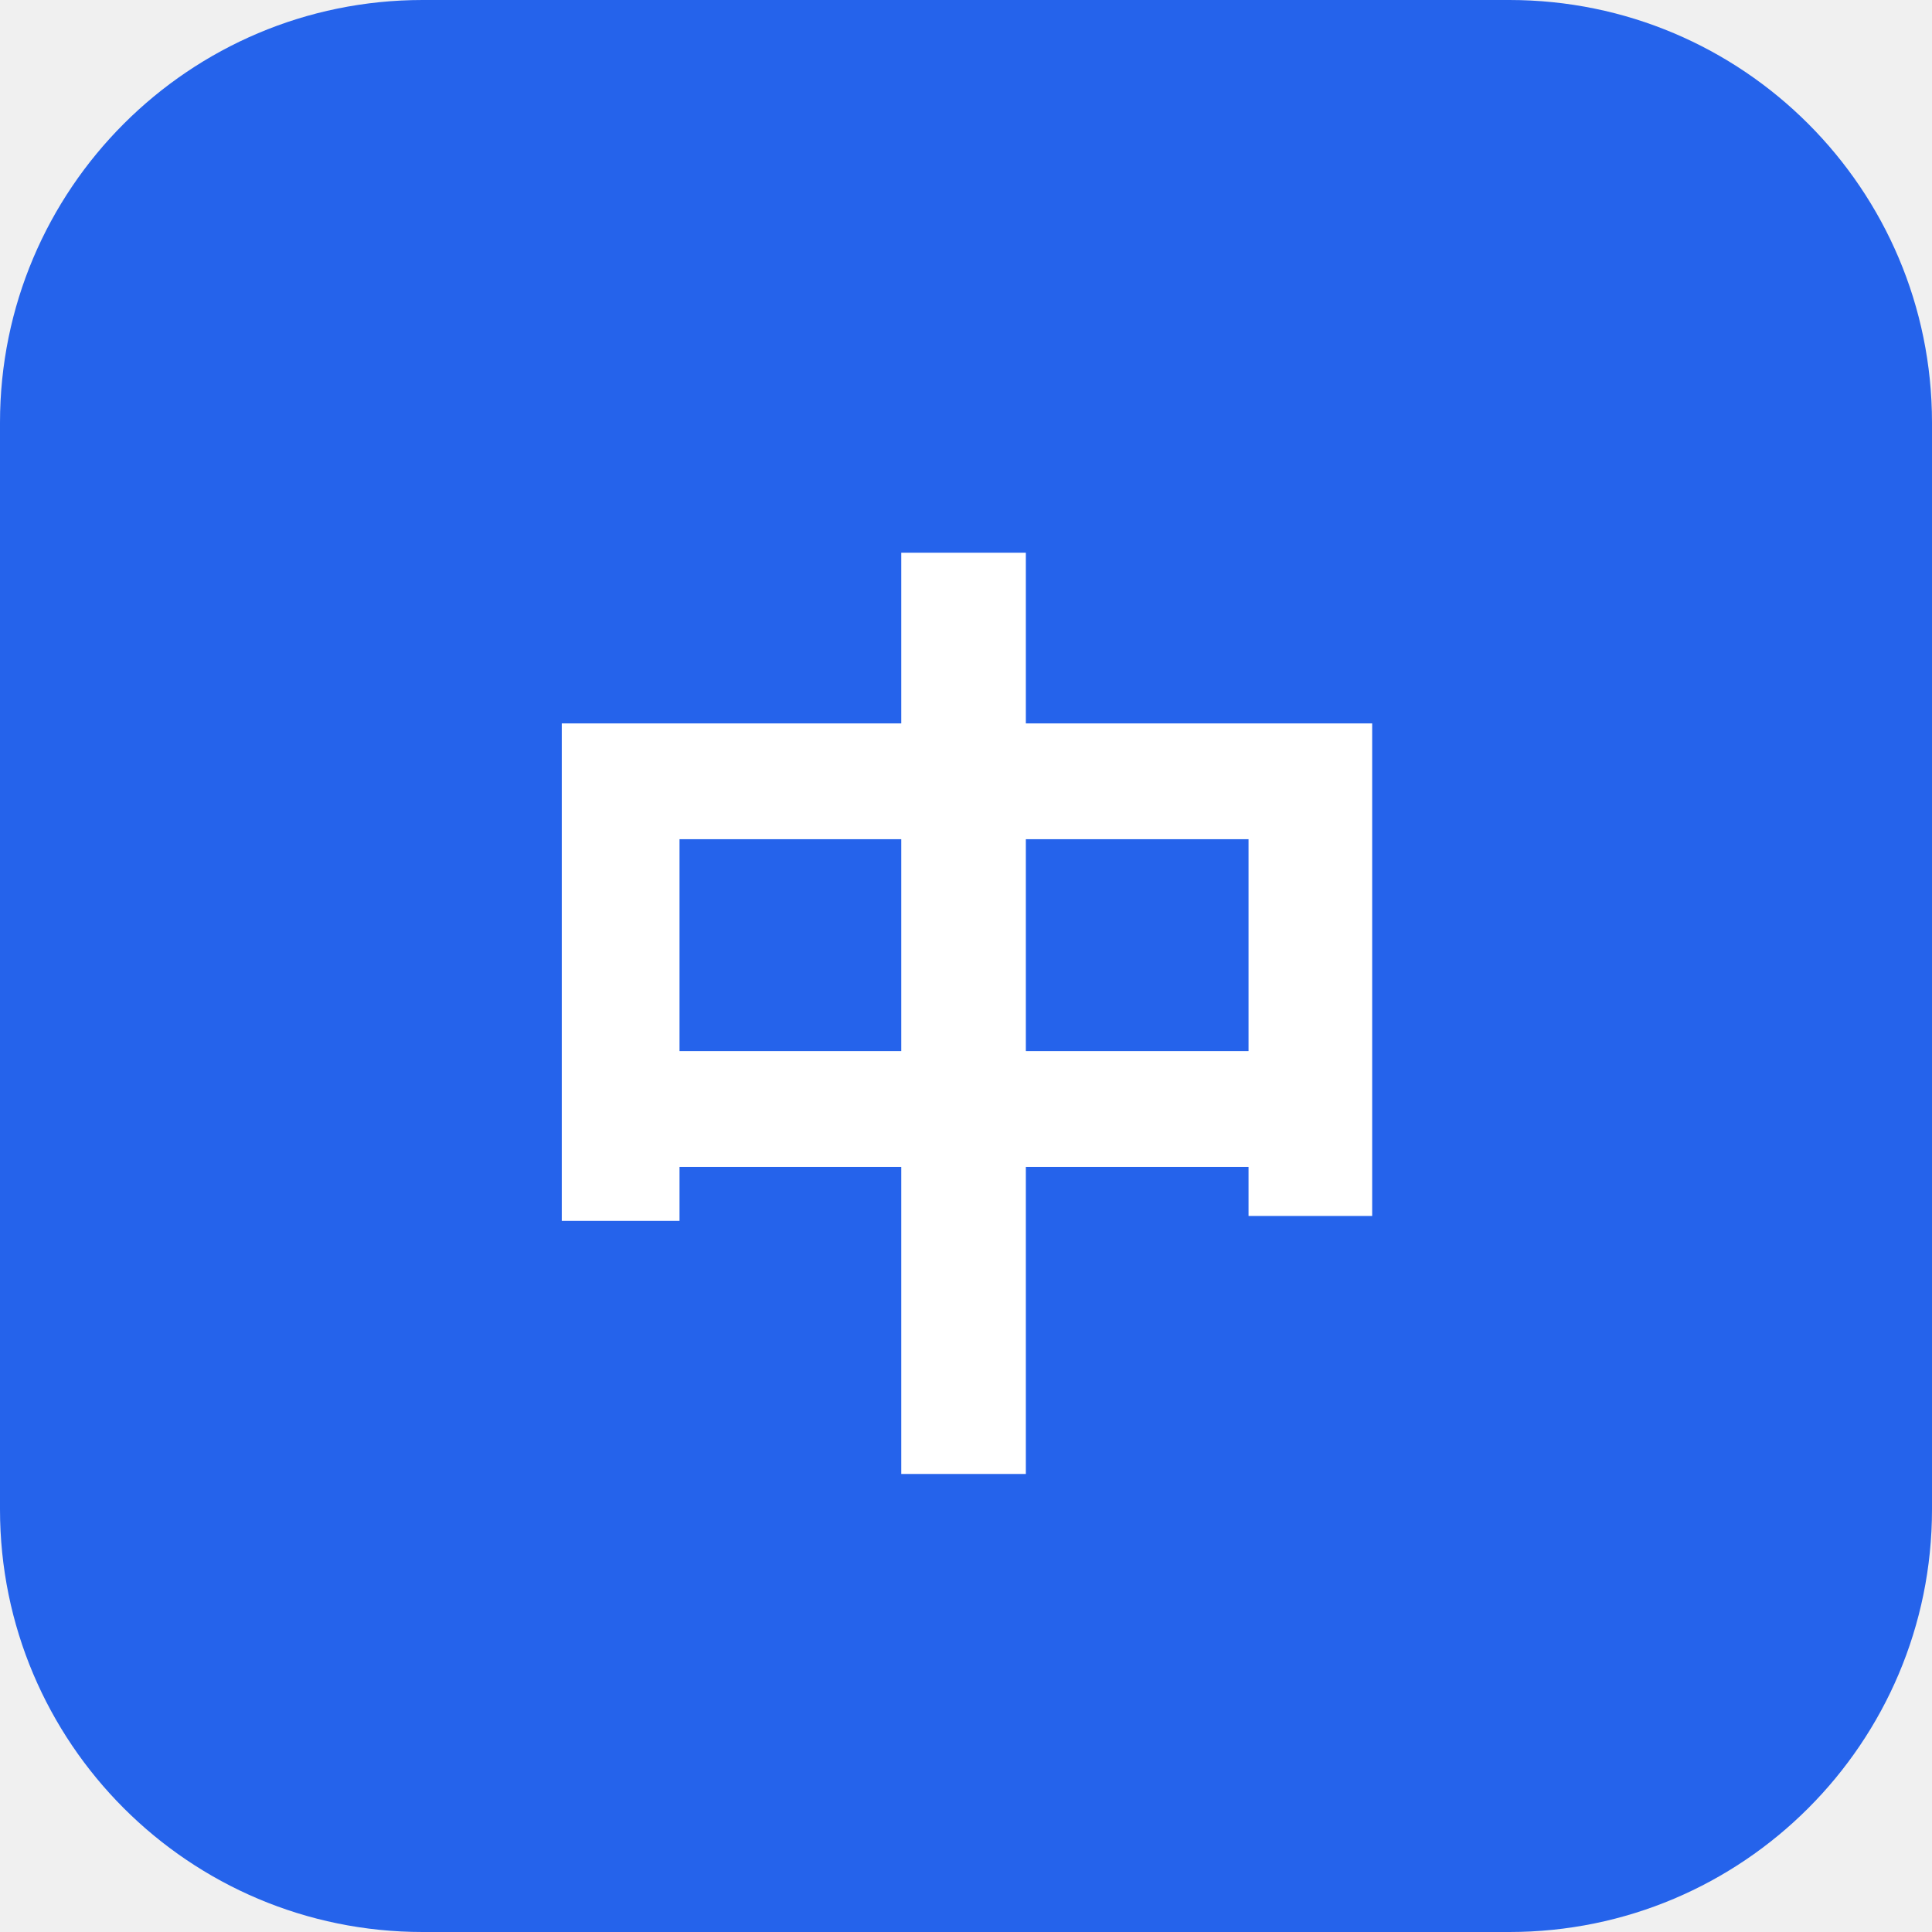
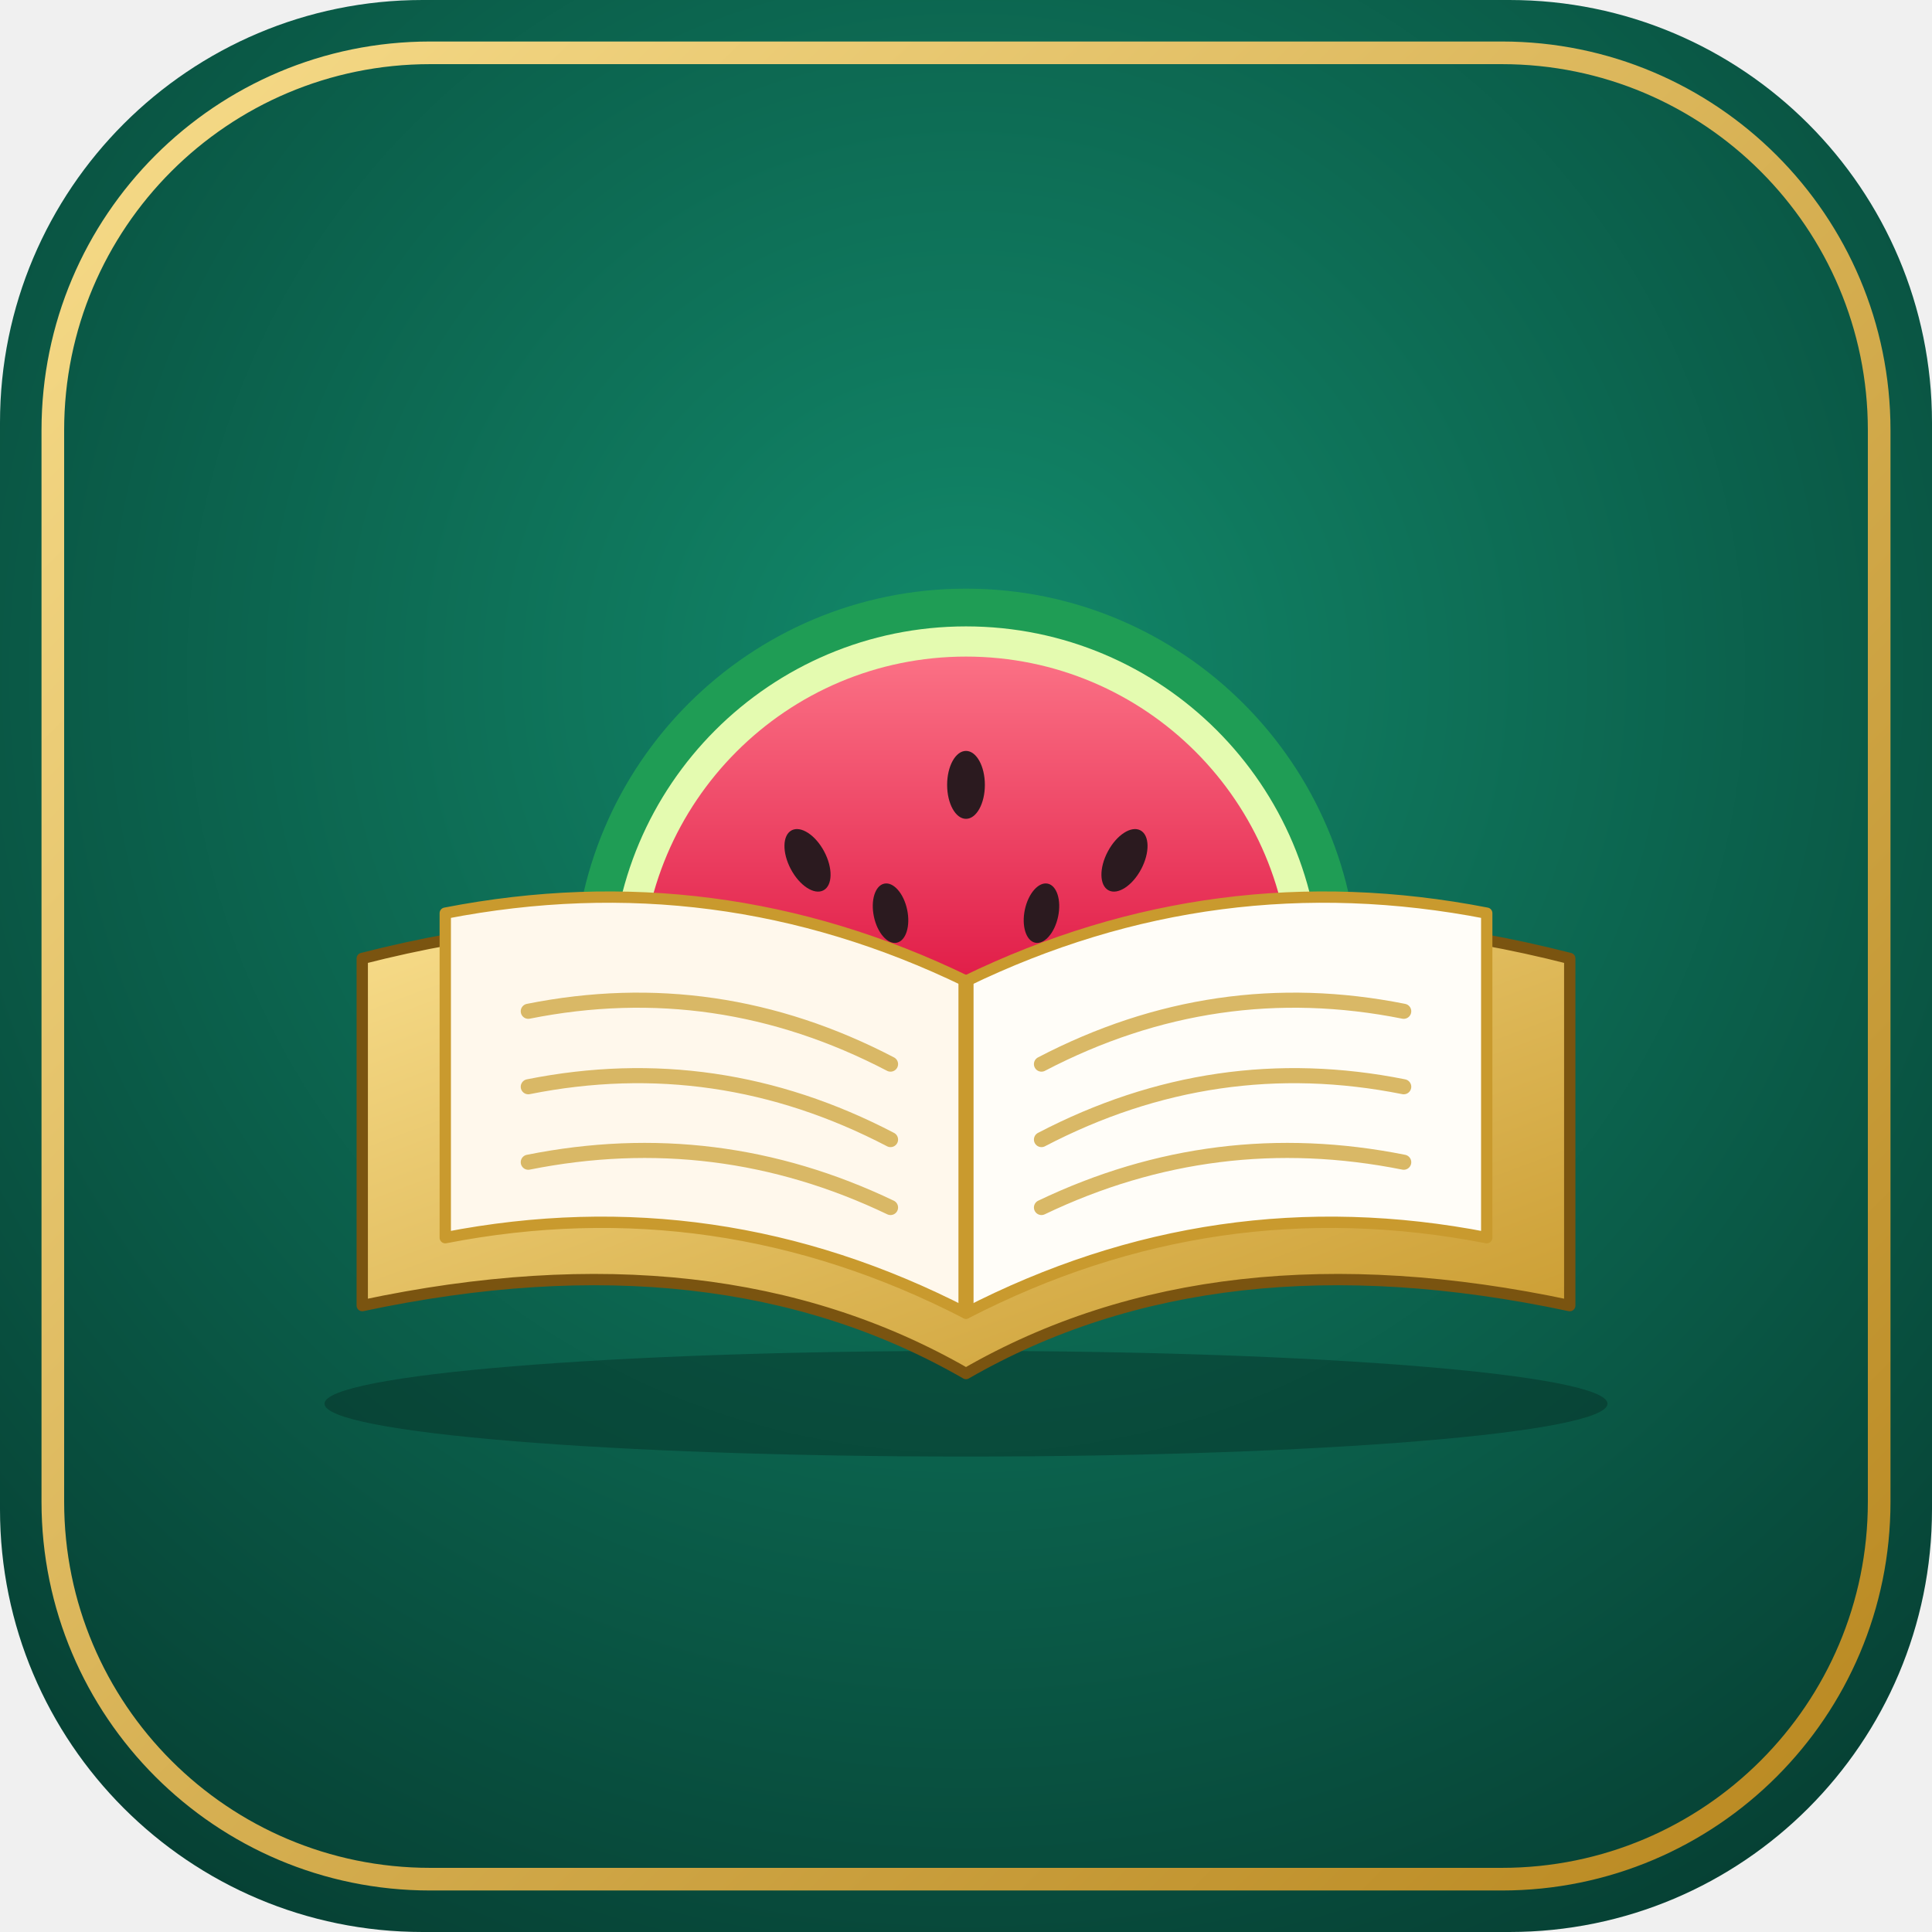
<svg xmlns="http://www.w3.org/2000/svg" viewBox="0 0 512 512" width="512" height="512">
-   <rect width="512" height="512" rx="112" fill="#2563eb" />
-   <text x="50%" y="54%" dominant-baseline="middle" text-anchor="middle" fill="#ffffff" font-family="sans-serif" font-size="260" font-weight="bold">中</text>
+   <defs>
+     <radialGradient id="bg" cx="50%" cy="35%" r="80%">
+       <stop offset="0" stop-color="#12896a" />
+       <stop offset="1" stop-color="#053a2f" />
+     </radialGradient>
+     <linearGradient id="gold" x1="0" y1="0" x2="1" y2="1">
+       <stop offset="0" stop-color="#f7dc8a" />
+       <stop offset="1" stop-color="#c99a2e" />
+     </linearGradient>
+     <linearGradient id="flesh" x1="0" y1="0" x2="0" y2="1">
+       <stop offset="0" stop-color="#fb7185" />
+       <stop offset="1" stop-color="#e11d48" />
+     </linearGradient>
+     <linearGradient id="ring" x1="0" y1="0" x2="1" y2="1">
+       <stop offset="0" stop-color="#f7dc8a" />
+       <stop offset="1" stop-color="#b8871f" />
+     </linearGradient>
+   </defs>
+   <rect width="512" height="512" rx="112" fill="url(#bg)" />
+   <rect x="14" y="14" width="484" height="484" rx="100" fill="none" stroke="url(#ring)" stroke-width="6" />
+   <g transform="translate(256 256) scale(1.0) translate(-256 -256) translate(0 -8)">
+     <ellipse cx="256" cy="380" rx="170" ry="14" fill="#021f19" opacity=".35" />
+     <path d="M152 268 A104 104 0 0 1 360 268 Z" fill="#1f9d55" />
+     <path d="M162 268 A94 94 0 0 1 350 268 Z" fill="#e4fbb0" />
+     <path d="M170 268 A86 86 0 0 1 342 268 Z" fill="url(#flesh)" />
+     <g fill="#2b1a1f">
+       <ellipse cx="214" cy="236" rx="5" ry="9" transform="rotate(-28 214 236)" />
+       <ellipse cx="256" cy="216" rx="5" ry="9" />
+       <ellipse cx="298" cy="236" rx="5" ry="9" transform="rotate(28 298 236)" />
+       <ellipse cx="236" cy="250" rx="4.5" ry="8" transform="rotate(-12 236 250)" />
+       <ellipse cx="276" cy="250" rx="4.5" ry="8" transform="rotate(12 276 250)" />
+     </g>
+     <path d="M96 262 Q190 238 256 276 Q322 238 416 262 L416 354 Q322 334 256 372 Q190 334 96 354 Z" fill="url(#gold)" stroke="#7a5410" stroke-width="3" stroke-linejoin="round" />
+     <path d="M256 356 L256 268 Q190 236 118 250 L118 336 Q190 322 256 356 Z" fill="#fff8ec" stroke="#c99a2e" stroke-width="3" stroke-linejoin="round" />
+     <path d="M256 356 L256 268 Q322 236 394 250 L394 336 Q322 322 256 356 Z" fill="#fffdf8" stroke="#c99a2e" stroke-width="3" stroke-linejoin="round" />
+     <g stroke="#d9b866" stroke-width="4" stroke-linecap="round" fill="none">
+       <path d="M140 276 Q190 266 236 290" />
+       <path d="M140 296 Q190 286 236 310" />
+       <path d="M140 316 Q190 306 236 328" />
+       <path d="M372 276 Q322 266 276 290" />
+       <path d="M372 296 Q322 286 276 310" />
+       <path d="M372 316 Q322 306 276 328" />
+     </g>
+     <path d="M256 268 L256 356" stroke="#c99a2e" stroke-width="4" />
+   </g>
</svg>
